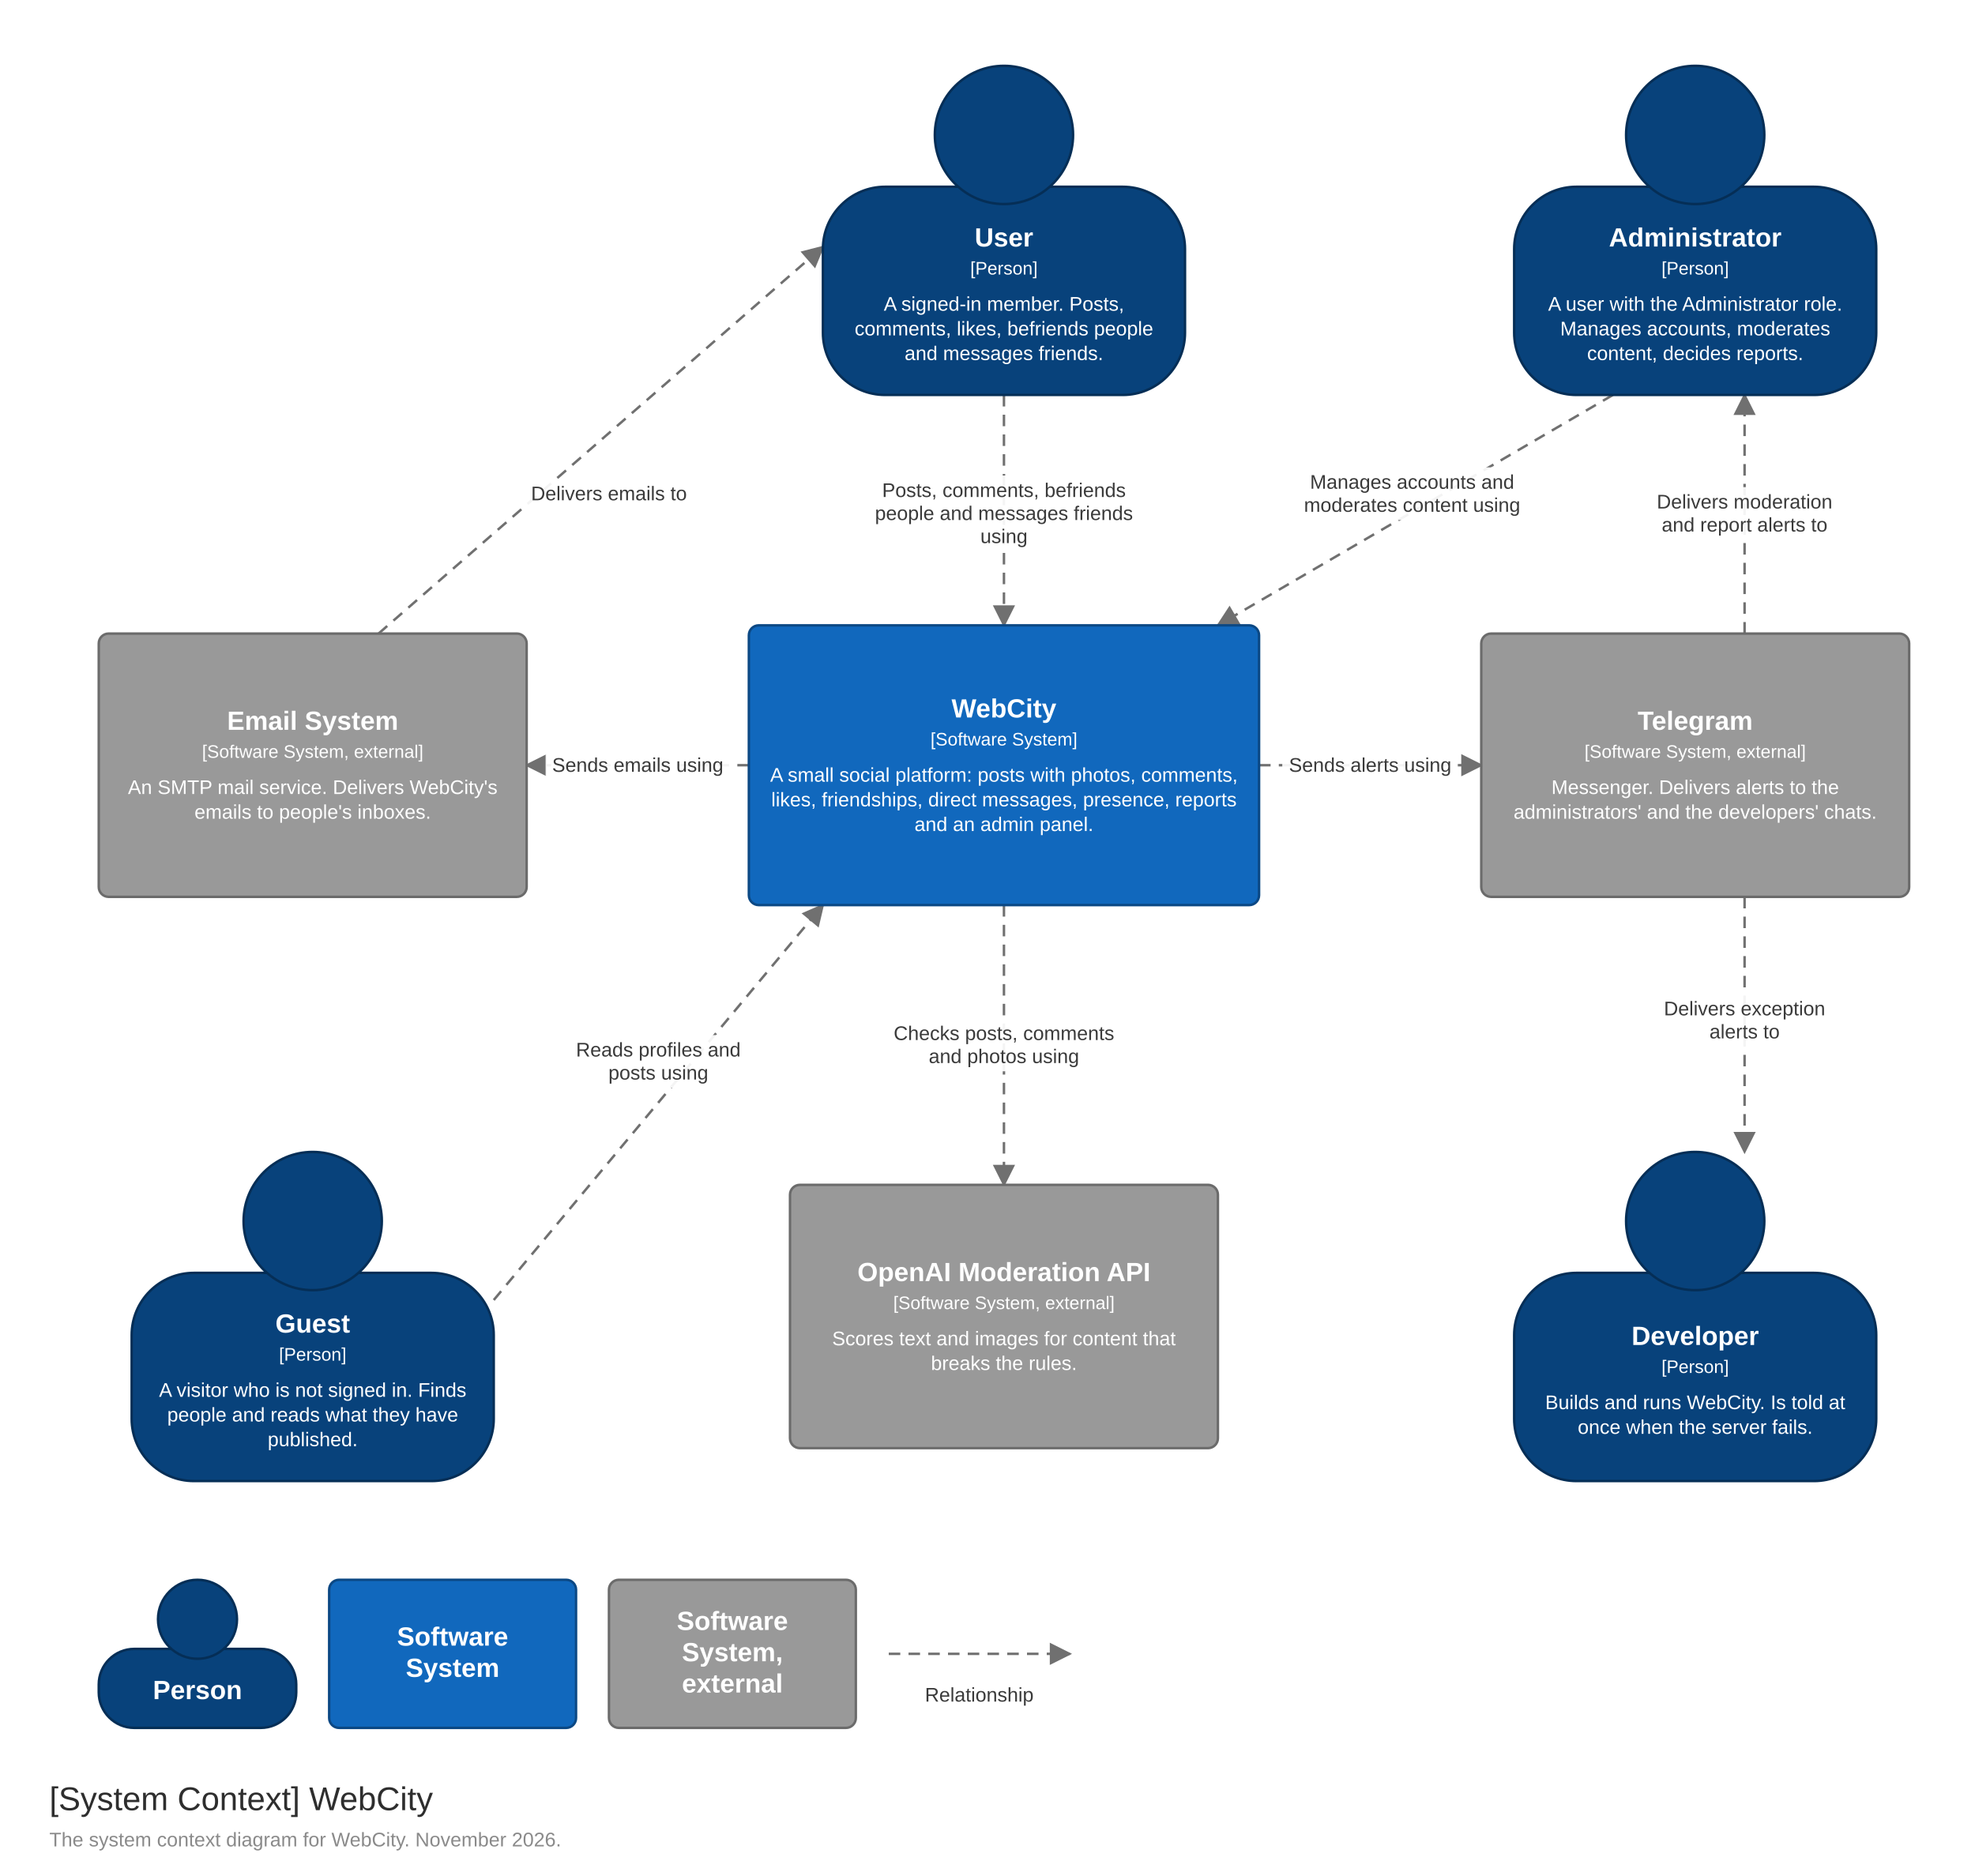
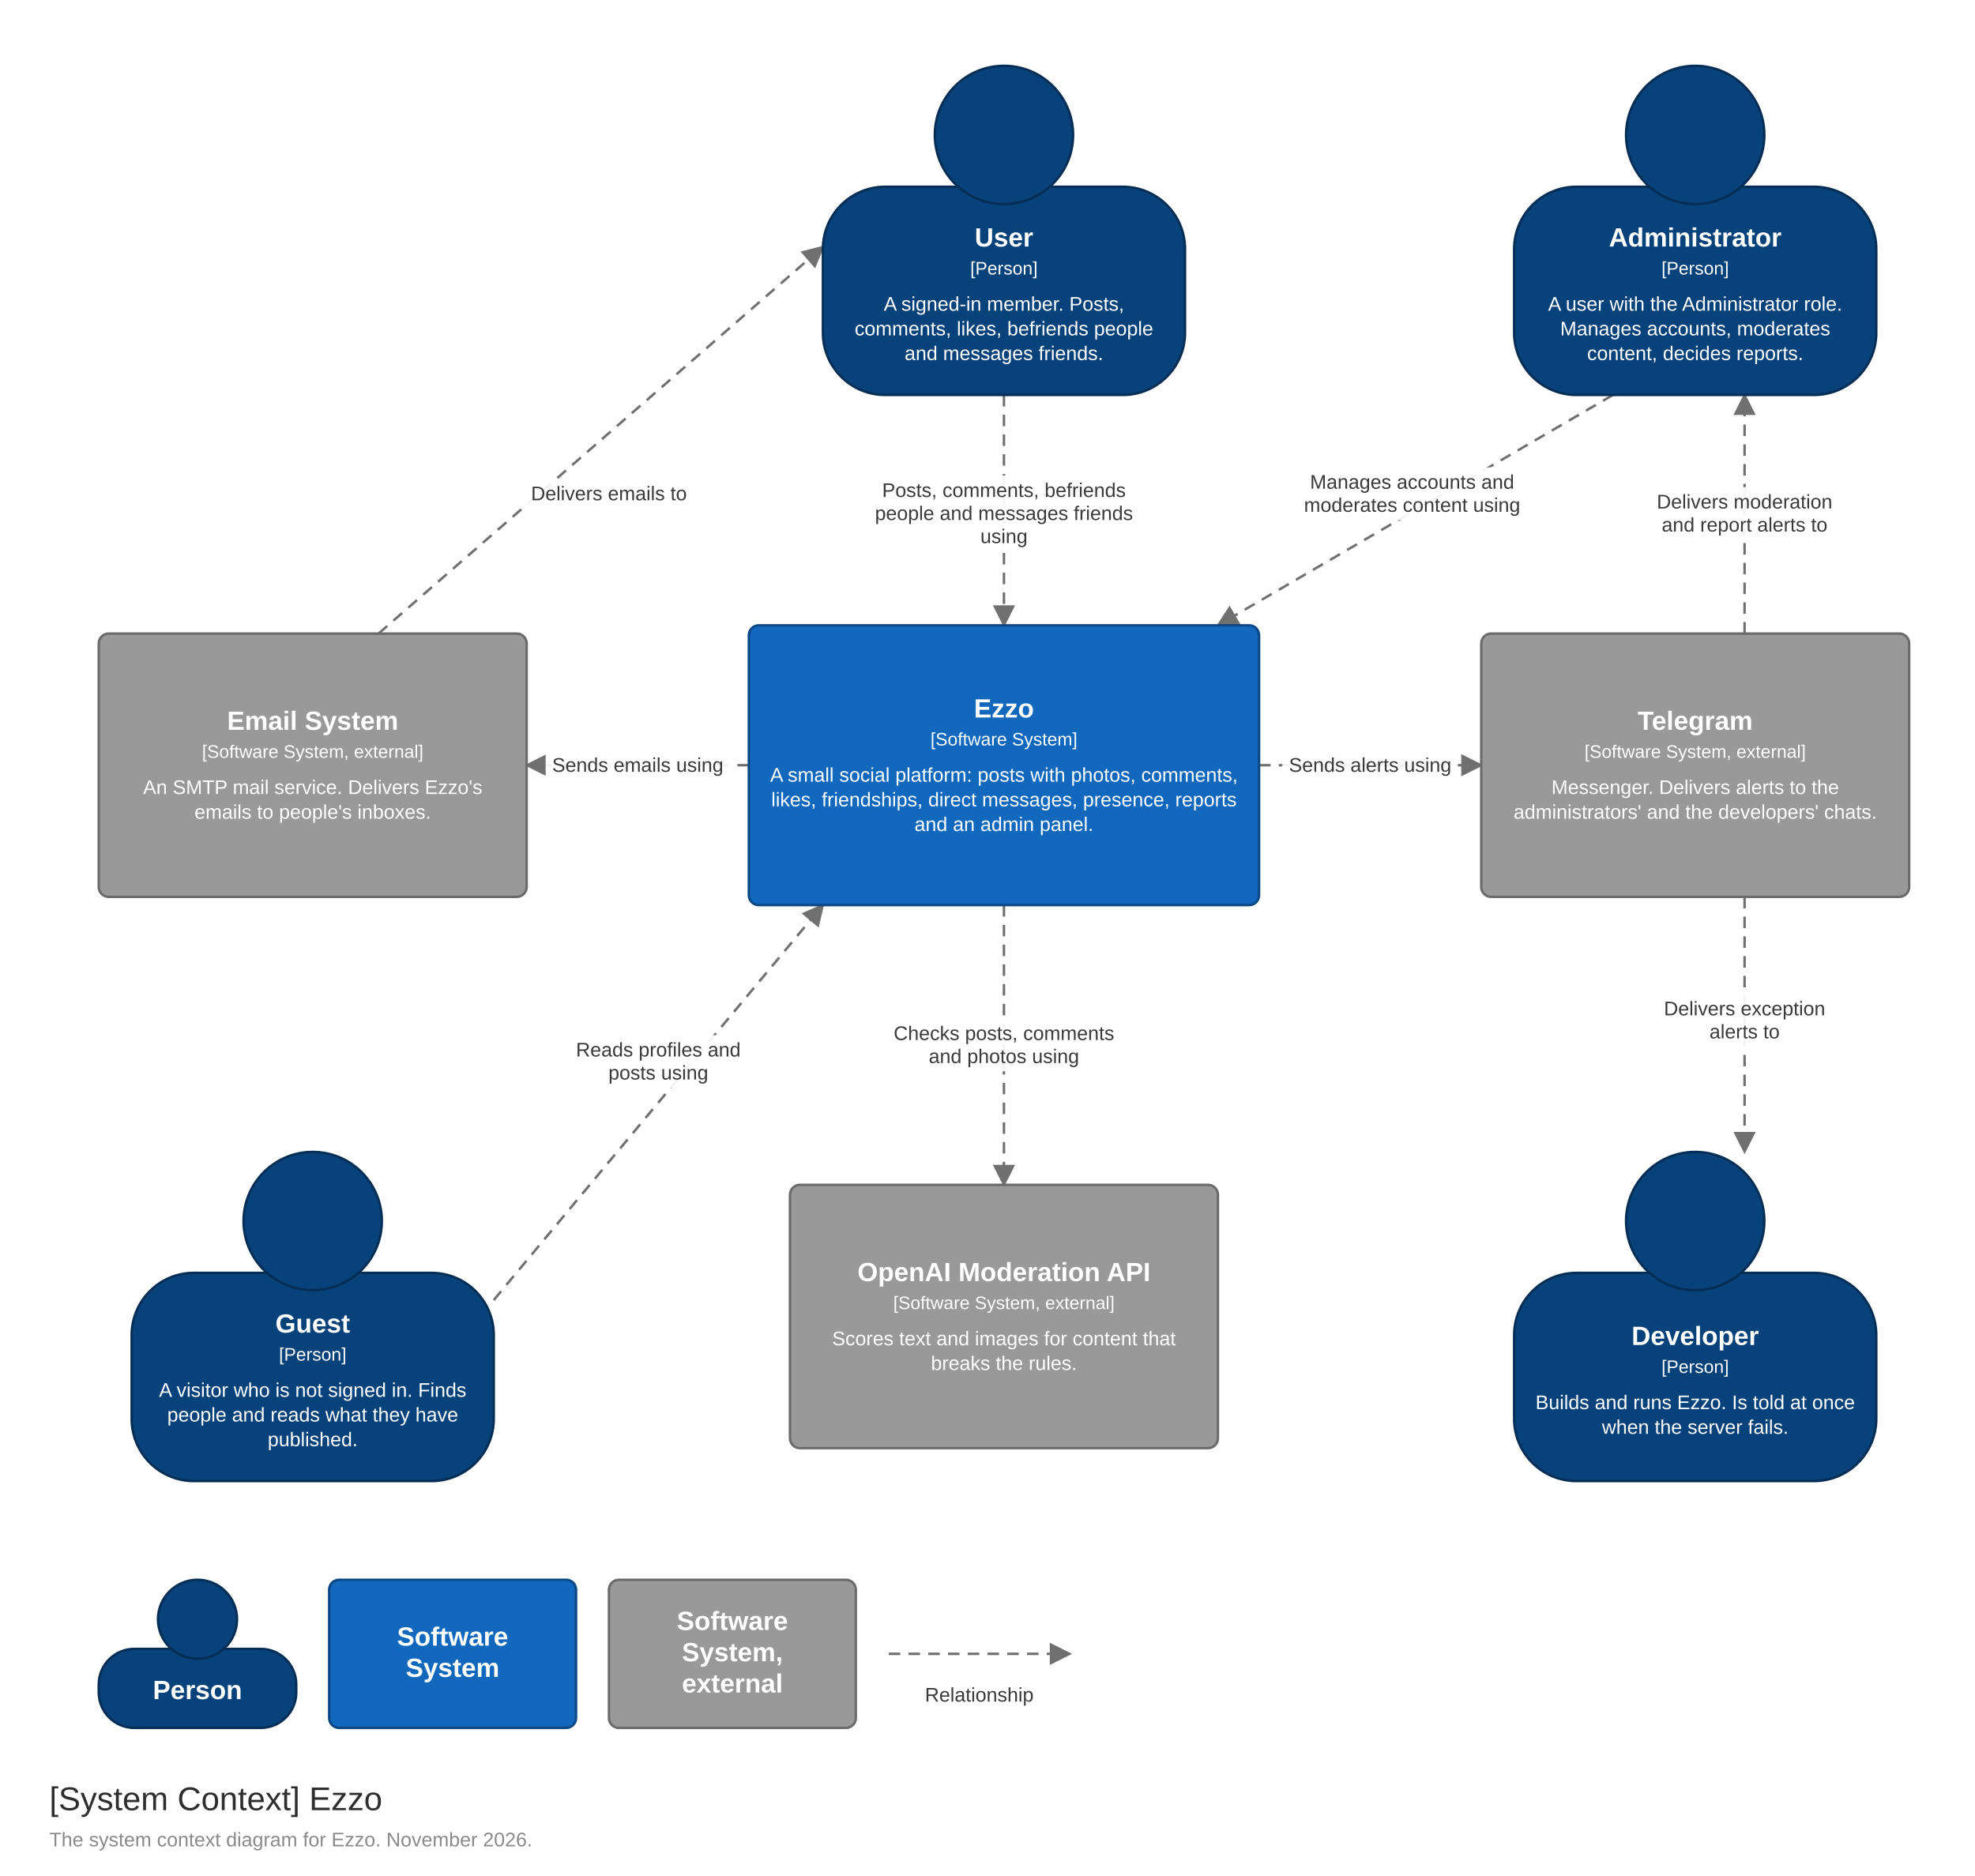
<svg xmlns="http://www.w3.org/2000/svg" width="1200" height="1140" viewBox="0 0 1200 1140">
  <defs>
    <marker id="arrow" viewBox="0 0 10 10" refX="9" refY="5" markerWidth="9" markerHeight="9" orient="auto-start-reverse">
      <path d="M0,0 L10,5 L0,10 z" fill="#707070" />
    </marker>
  </defs>
  <rect width="1200" height="1140" fill="#FFFFFF" />
  <path d="M610,240 L610,380" fill="none" stroke="#707070" stroke-width="1.5" stroke-dasharray="7 5" marker-end="url(#arrow)" />
  <path d="M980,240 L740,380" fill="none" stroke="#707070" stroke-width="1.5" stroke-dasharray="7 5" marker-end="url(#arrow)" />
  <path d="M300,790 L500,550" fill="none" stroke="#707070" stroke-width="1.5" stroke-dasharray="7 5" marker-end="url(#arrow)" />
  <path d="M455,465 L320,465" fill="none" stroke="#707070" stroke-width="1.5" stroke-dasharray="7 5" marker-end="url(#arrow)" />
  <path d="M230,385 L500,150" fill="none" stroke="#707070" stroke-width="1.5" stroke-dasharray="7 5" marker-end="url(#arrow)" />
  <path d="M765,465 L900,465" fill="none" stroke="#707070" stroke-width="1.5" stroke-dasharray="7 5" marker-end="url(#arrow)" />
  <path d="M1060,385 L1060,240" fill="none" stroke="#707070" stroke-width="1.5" stroke-dasharray="7 5" marker-end="url(#arrow)" />
  <path d="M1060,545 L1060,700" fill="none" stroke="#707070" stroke-width="1.5" stroke-dasharray="7 5" marker-end="url(#arrow)" />
  <path d="M610,550 L610,720" fill="none" stroke="#707070" stroke-width="1.5" stroke-dasharray="7 5" marker-end="url(#arrow)" />
  <path d="M540,1005 L650,1005" fill="none" stroke="#707070" stroke-width="1.5" stroke-dasharray="7 5" marker-end="url(#arrow)" />
  <rect x="500" y="113.5" width="220" height="126.5" rx="37.8" fill="#08427B" stroke="#052E56" stroke-width="1.5" />
  <circle cx="610" cy="82" r="42" fill="#08427B" stroke="#052E56" stroke-width="1.5" />
  <text x="610" y="149.8" font-family="Arial, Helvetica, FreeSans, sans-serif" font-size="16" font-weight="bold" fill="#FFFFFF" text-anchor="middle">User</text>
  <text x="610" y="166.8" font-family="Arial, Helvetica, FreeSans, sans-serif" font-size="11" font-weight="normal" fill="#FFFFFF" text-anchor="middle">[Person]</text>
  <text x="610" y="188.8" font-family="Arial, Helvetica, FreeSans, sans-serif" font-size="12" font-weight="normal" fill="#FFFFFF" text-anchor="middle">A signed-in member. Posts,</text>
  <text x="610" y="203.8" font-family="Arial, Helvetica, FreeSans, sans-serif" font-size="12" font-weight="normal" fill="#FFFFFF" text-anchor="middle">comments, likes, befriends people</text>
  <text x="610" y="218.8" font-family="Arial, Helvetica, FreeSans, sans-serif" font-size="12" font-weight="normal" fill="#FFFFFF" text-anchor="middle">and messages friends.</text>
  <rect x="920" y="113.5" width="220" height="126.5" rx="37.8" fill="#08427B" stroke="#052E56" stroke-width="1.5" />
  <circle cx="1030" cy="82" r="42" fill="#08427B" stroke="#052E56" stroke-width="1.5" />
  <text x="1030" y="149.8" font-family="Arial, Helvetica, FreeSans, sans-serif" font-size="16" font-weight="bold" fill="#FFFFFF" text-anchor="middle">Administrator</text>
  <text x="1030" y="166.8" font-family="Arial, Helvetica, FreeSans, sans-serif" font-size="11" font-weight="normal" fill="#FFFFFF" text-anchor="middle">[Person]</text>
  <text x="1030" y="188.8" font-family="Arial, Helvetica, FreeSans, sans-serif" font-size="12" font-weight="normal" fill="#FFFFFF" text-anchor="middle">A user with the Administrator role.</text>
  <text x="1030" y="203.8" font-family="Arial, Helvetica, FreeSans, sans-serif" font-size="12" font-weight="normal" fill="#FFFFFF" text-anchor="middle">Manages accounts, moderates</text>
  <text x="1030" y="218.8" font-family="Arial, Helvetica, FreeSans, sans-serif" font-size="12" font-weight="normal" fill="#FFFFFF" text-anchor="middle">content, decides reports.</text>
  <rect x="80" y="773.5" width="220" height="126.5" rx="37.8" fill="#08427B" stroke="#052E56" stroke-width="1.5" />
  <circle cx="190" cy="742" r="42" fill="#08427B" stroke="#052E56" stroke-width="1.5" />
  <text x="190" y="809.8" font-family="Arial, Helvetica, FreeSans, sans-serif" font-size="16" font-weight="bold" fill="#FFFFFF" text-anchor="middle">Guest</text>
  <text x="190" y="826.8" font-family="Arial, Helvetica, FreeSans, sans-serif" font-size="11" font-weight="normal" fill="#FFFFFF" text-anchor="middle">[Person]</text>
  <text x="190" y="848.8" font-family="Arial, Helvetica, FreeSans, sans-serif" font-size="12" font-weight="normal" fill="#FFFFFF" text-anchor="middle">A visitor who is not signed in. Finds</text>
  <text x="190" y="863.8" font-family="Arial, Helvetica, FreeSans, sans-serif" font-size="12" font-weight="normal" fill="#FFFFFF" text-anchor="middle">people and reads what they have</text>
  <text x="190" y="878.8" font-family="Arial, Helvetica, FreeSans, sans-serif" font-size="12" font-weight="normal" fill="#FFFFFF" text-anchor="middle">published.</text>
  <rect x="920" y="773.5" width="220" height="126.5" rx="37.8" fill="#08427B" stroke="#052E56" stroke-width="1.5" />
  <circle cx="1030" cy="742" r="42" fill="#08427B" stroke="#052E56" stroke-width="1.5" />
  <text x="1030" y="817.3" font-family="Arial, Helvetica, FreeSans, sans-serif" font-size="16" font-weight="bold" fill="#FFFFFF" text-anchor="middle">Developer</text>
  <text x="1030" y="834.3" font-family="Arial, Helvetica, FreeSans, sans-serif" font-size="11" font-weight="normal" fill="#FFFFFF" text-anchor="middle">[Person]</text>
-   <text x="1030" y="856.3" font-family="Arial, Helvetica, FreeSans, sans-serif" font-size="12" font-weight="normal" fill="#FFFFFF" text-anchor="middle">Builds and runs WebCity. Is told at</text>
-   <text x="1030" y="871.3" font-family="Arial, Helvetica, FreeSans, sans-serif" font-size="12" font-weight="normal" fill="#FFFFFF" text-anchor="middle">once when the server fails.</text>
+   <text x="1030" y="856.3" font-family="Arial, Helvetica, FreeSans, sans-serif" font-size="12" font-weight="normal" fill="#FFFFFF" text-anchor="middle">Builds and runs Ezzo. Is told at once</text>
+   <text x="1030" y="871.3" font-family="Arial, Helvetica, FreeSans, sans-serif" font-size="12" font-weight="normal" fill="#FFFFFF" text-anchor="middle">when the server fails.</text>
  <rect x="455" y="380" width="310" height="170" rx="6" fill="#1168BD" stroke="#0B4884" stroke-width="1.5" />
-   <text x="610" y="436.0" font-family="Arial, Helvetica, FreeSans, sans-serif" font-size="16" font-weight="bold" fill="#FFFFFF" text-anchor="middle">WebCity</text>
+   <text x="610" y="436.0" font-family="Arial, Helvetica, FreeSans, sans-serif" font-size="16" font-weight="bold" fill="#FFFFFF" text-anchor="middle">Ezzo</text>
  <text x="610" y="453.0" font-family="Arial, Helvetica, FreeSans, sans-serif" font-size="11" font-weight="normal" fill="#FFFFFF" text-anchor="middle">[Software System]</text>
  <text x="610" y="475.0" font-family="Arial, Helvetica, FreeSans, sans-serif" font-size="12" font-weight="normal" fill="#FFFFFF" text-anchor="middle">A small social platform: posts with photos, comments,</text>
  <text x="610" y="490.0" font-family="Arial, Helvetica, FreeSans, sans-serif" font-size="12" font-weight="normal" fill="#FFFFFF" text-anchor="middle">likes, friendships, direct messages, presence, reports</text>
  <text x="610" y="505.0" font-family="Arial, Helvetica, FreeSans, sans-serif" font-size="12" font-weight="normal" fill="#FFFFFF" text-anchor="middle">and an admin panel.</text>
  <rect x="60" y="385" width="260" height="160" rx="6" fill="#999999" stroke="#6B6B6B" stroke-width="1.5" />
  <text x="190" y="443.5" font-family="Arial, Helvetica, FreeSans, sans-serif" font-size="16" font-weight="bold" fill="#FFFFFF" text-anchor="middle">Email System</text>
  <text x="190" y="460.5" font-family="Arial, Helvetica, FreeSans, sans-serif" font-size="11" font-weight="normal" fill="#FFFFFF" text-anchor="middle">[Software System, external]</text>
-   <text x="190" y="482.5" font-family="Arial, Helvetica, FreeSans, sans-serif" font-size="12" font-weight="normal" fill="#FFFFFF" text-anchor="middle">An SMTP mail service. Delivers WebCity's</text>
+   <text x="190" y="482.5" font-family="Arial, Helvetica, FreeSans, sans-serif" font-size="12" font-weight="normal" fill="#FFFFFF" text-anchor="middle">An SMTP mail service. Delivers Ezzo's</text>
  <text x="190" y="497.5" font-family="Arial, Helvetica, FreeSans, sans-serif" font-size="12" font-weight="normal" fill="#FFFFFF" text-anchor="middle">emails to people's inboxes.</text>
  <rect x="900" y="385" width="260" height="160" rx="6" fill="#999999" stroke="#6B6B6B" stroke-width="1.5" />
  <text x="1030" y="443.5" font-family="Arial, Helvetica, FreeSans, sans-serif" font-size="16" font-weight="bold" fill="#FFFFFF" text-anchor="middle">Telegram</text>
  <text x="1030" y="460.5" font-family="Arial, Helvetica, FreeSans, sans-serif" font-size="11" font-weight="normal" fill="#FFFFFF" text-anchor="middle">[Software System, external]</text>
  <text x="1030" y="482.5" font-family="Arial, Helvetica, FreeSans, sans-serif" font-size="12" font-weight="normal" fill="#FFFFFF" text-anchor="middle">Messenger. Delivers alerts to the</text>
  <text x="1030" y="497.5" font-family="Arial, Helvetica, FreeSans, sans-serif" font-size="12" font-weight="normal" fill="#FFFFFF" text-anchor="middle">administrators' and the developers' chats.</text>
  <rect x="480" y="720" width="260" height="160" rx="6" fill="#999999" stroke="#6B6B6B" stroke-width="1.5" />
  <text x="610" y="778.5" font-family="Arial, Helvetica, FreeSans, sans-serif" font-size="16" font-weight="bold" fill="#FFFFFF" text-anchor="middle">OpenAI Moderation API</text>
  <text x="610" y="795.5" font-family="Arial, Helvetica, FreeSans, sans-serif" font-size="11" font-weight="normal" fill="#FFFFFF" text-anchor="middle">[Software System, external]</text>
  <text x="610" y="817.5" font-family="Arial, Helvetica, FreeSans, sans-serif" font-size="12" font-weight="normal" fill="#FFFFFF" text-anchor="middle">Scores text and images for content that</text>
  <text x="610" y="832.5" font-family="Arial, Helvetica, FreeSans, sans-serif" font-size="12" font-weight="normal" fill="#FFFFFF" text-anchor="middle">breaks the rules.</text>
  <rect x="60" y="1002" width="120" height="48" rx="21.6" fill="#08427B" stroke="#052E56" stroke-width="1.5" />
  <circle cx="120" cy="984" r="24" fill="#08427B" stroke="#052E56" stroke-width="1.5" />
  <text x="120" y="1032.5" font-family="Arial, Helvetica, FreeSans, sans-serif" font-size="16" font-weight="bold" fill="#FFFFFF" text-anchor="middle">Person</text>
  <rect x="200" y="960" width="150" height="90" rx="6" fill="#1168BD" stroke="#0B4884" stroke-width="1.5" />
  <text x="275" y="1000.0" font-family="Arial, Helvetica, FreeSans, sans-serif" font-size="16" font-weight="bold" fill="#FFFFFF" text-anchor="middle">Software</text>
  <text x="275" y="1019.0" font-family="Arial, Helvetica, FreeSans, sans-serif" font-size="16" font-weight="bold" fill="#FFFFFF" text-anchor="middle">System</text>
  <rect x="370" y="960" width="150" height="90" rx="6" fill="#999999" stroke="#6B6B6B" stroke-width="1.5" />
  <text x="445" y="990.5" font-family="Arial, Helvetica, FreeSans, sans-serif" font-size="16" font-weight="bold" fill="#FFFFFF" text-anchor="middle">Software</text>
  <text x="445" y="1009.5" font-family="Arial, Helvetica, FreeSans, sans-serif" font-size="16" font-weight="bold" fill="#FFFFFF" text-anchor="middle">System,</text>
  <text x="445" y="1028.5" font-family="Arial, Helvetica, FreeSans, sans-serif" font-size="16" font-weight="bold" fill="#FFFFFF" text-anchor="middle">external</text>
  <rect x="527.6" y="289.0" width="164.7" height="46.0" fill="#FFFFFF" fill-opacity="0.92" />
  <text x="610" y="302.0" font-family="Arial, Helvetica, FreeSans, sans-serif" font-size="12" font-weight="normal" fill="#3A3A3A" text-anchor="middle">Posts, comments, befriends</text>
  <text x="610" y="316.0" font-family="Arial, Helvetica, FreeSans, sans-serif" font-size="12" font-weight="normal" fill="#3A3A3A" text-anchor="middle">people and messages friends</text>
  <text x="610" y="330.0" font-family="Arial, Helvetica, FreeSans, sans-serif" font-size="12" font-weight="normal" fill="#3A3A3A" text-anchor="middle">using</text>
  <rect x="788.3" y="284.0" width="139.4" height="32.0" fill="#FFFFFF" fill-opacity="0.92" />
  <text x="858" y="297.0" font-family="Arial, Helvetica, FreeSans, sans-serif" font-size="12" font-weight="normal" fill="#3A3A3A" text-anchor="middle">Manages accounts and</text>
  <text x="858" y="311.0" font-family="Arial, Helvetica, FreeSans, sans-serif" font-size="12" font-weight="normal" fill="#3A3A3A" text-anchor="middle">moderates content using</text>
  <rect x="346.0" y="629.0" width="108.0" height="32.0" fill="#FFFFFF" fill-opacity="0.92" />
  <text x="400" y="642.0" font-family="Arial, Helvetica, FreeSans, sans-serif" font-size="12" font-weight="normal" fill="#3A3A3A" text-anchor="middle">Reads profiles and</text>
  <text x="400" y="656.0" font-family="Arial, Helvetica, FreeSans, sans-serif" font-size="12" font-weight="normal" fill="#3A3A3A" text-anchor="middle">posts using</text>
  <rect x="331.5" y="456.0" width="112.0" height="18.0" fill="#FFFFFF" fill-opacity="0.92" />
  <text x="387.5" y="469.0" font-family="Arial, Helvetica, FreeSans, sans-serif" font-size="12" font-weight="normal" fill="#3A3A3A" text-anchor="middle">Sends emails using</text>
  <rect x="318.7" y="291.0" width="102.7" height="18.0" fill="#FFFFFF" fill-opacity="0.92" />
  <text x="370" y="304.0" font-family="Arial, Helvetica, FreeSans, sans-serif" font-size="12" font-weight="normal" fill="#3A3A3A" text-anchor="middle">Delivers emails to</text>
  <rect x="779.1" y="456.0" width="106.7" height="18.0" fill="#FFFFFF" fill-opacity="0.92" />
  <text x="832.5" y="469.0" font-family="Arial, Helvetica, FreeSans, sans-serif" font-size="12" font-weight="normal" fill="#3A3A3A" text-anchor="middle">Sends alerts using</text>
  <rect x="1002.7" y="296.0" width="114.7" height="32.0" fill="#FFFFFF" fill-opacity="0.92" />
  <text x="1060" y="309.0" font-family="Arial, Helvetica, FreeSans, sans-serif" font-size="12" font-weight="normal" fill="#3A3A3A" text-anchor="middle">Delivers moderation</text>
  <text x="1060" y="323.0" font-family="Arial, Helvetica, FreeSans, sans-serif" font-size="12" font-weight="normal" fill="#3A3A3A" text-anchor="middle">and report alerts to</text>
  <rect x="1007.0" y="604.0" width="106.0" height="32.0" fill="#FFFFFF" fill-opacity="0.92" />
  <text x="1060" y="617.0" font-family="Arial, Helvetica, FreeSans, sans-serif" font-size="12" font-weight="normal" fill="#3A3A3A" text-anchor="middle">Delivers exception</text>
  <text x="1060" y="631.0" font-family="Arial, Helvetica, FreeSans, sans-serif" font-size="12" font-weight="normal" fill="#3A3A3A" text-anchor="middle">alerts to</text>
  <rect x="539.0" y="619.0" width="142.0" height="32.0" fill="#FFFFFF" fill-opacity="0.92" />
  <text x="610" y="632.0" font-family="Arial, Helvetica, FreeSans, sans-serif" font-size="12" font-weight="normal" fill="#3A3A3A" text-anchor="middle">Checks posts, comments</text>
  <text x="610" y="646.0" font-family="Arial, Helvetica, FreeSans, sans-serif" font-size="12" font-weight="normal" fill="#3A3A3A" text-anchor="middle">and photos using</text>
  <rect x="558.0" y="1021.0" width="74.0" height="18.0" fill="#FFFFFF" fill-opacity="0.92" />
  <text x="595" y="1034.0" font-family="Arial, Helvetica, FreeSans, sans-serif" font-size="12" font-weight="normal" fill="#3A3A3A" text-anchor="middle">Relationship</text>
-   <text x="30" y="1100.0" font-family="Arial, Helvetica, FreeSans, sans-serif" font-size="20" font-weight="normal" fill="#2E2E2E" text-anchor="start">[System Context] WebCity</text>
-   <text x="30" y="1122.0" font-family="Arial, Helvetica, FreeSans, sans-serif" font-size="12" font-weight="normal" fill="#8A8A8A" text-anchor="start">The system context diagram for WebCity. November 2026.</text>
+   <text x="30" y="1100.0" font-family="Arial, Helvetica, FreeSans, sans-serif" font-size="20" font-weight="normal" fill="#2E2E2E" text-anchor="start">[System Context] Ezzo</text>
+   <text x="30" y="1122.0" font-family="Arial, Helvetica, FreeSans, sans-serif" font-size="12" font-weight="normal" fill="#8A8A8A" text-anchor="start">The system context diagram for Ezzo. November 2026.</text>
</svg>
